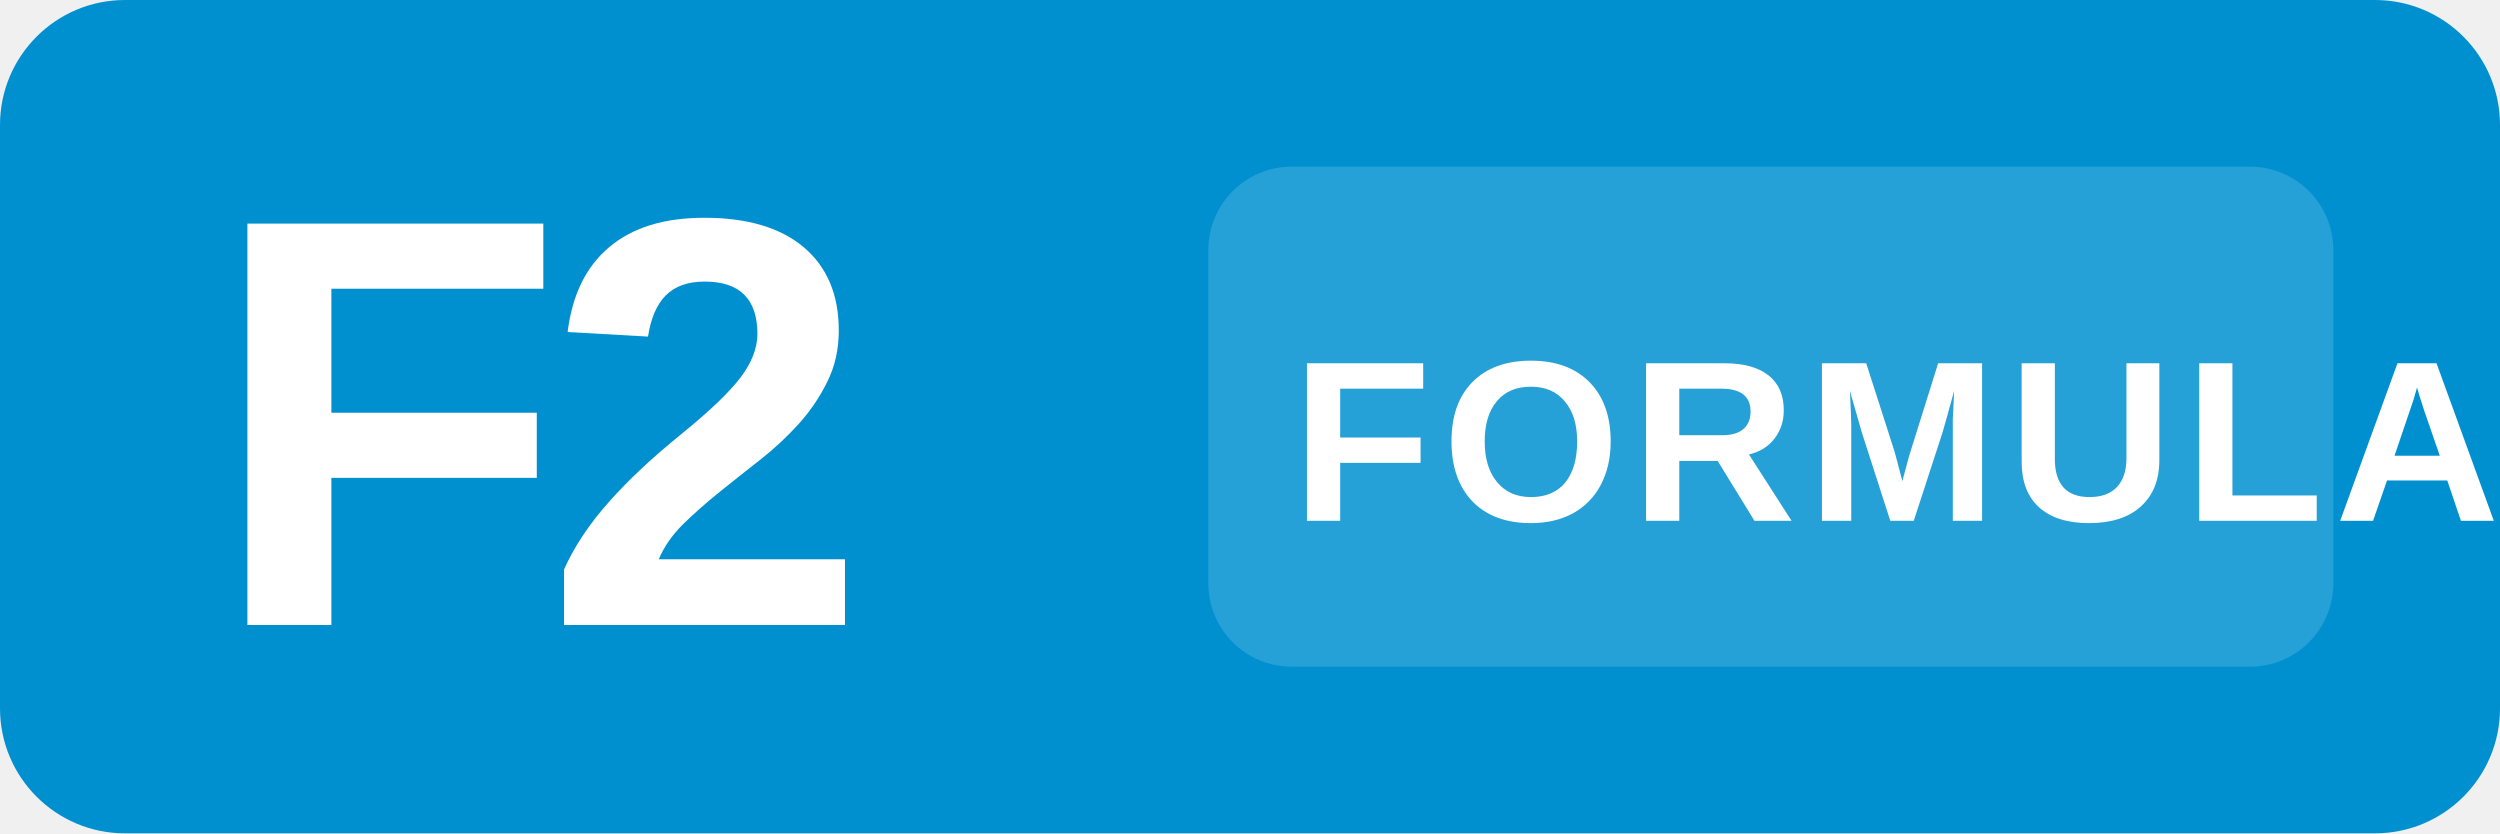
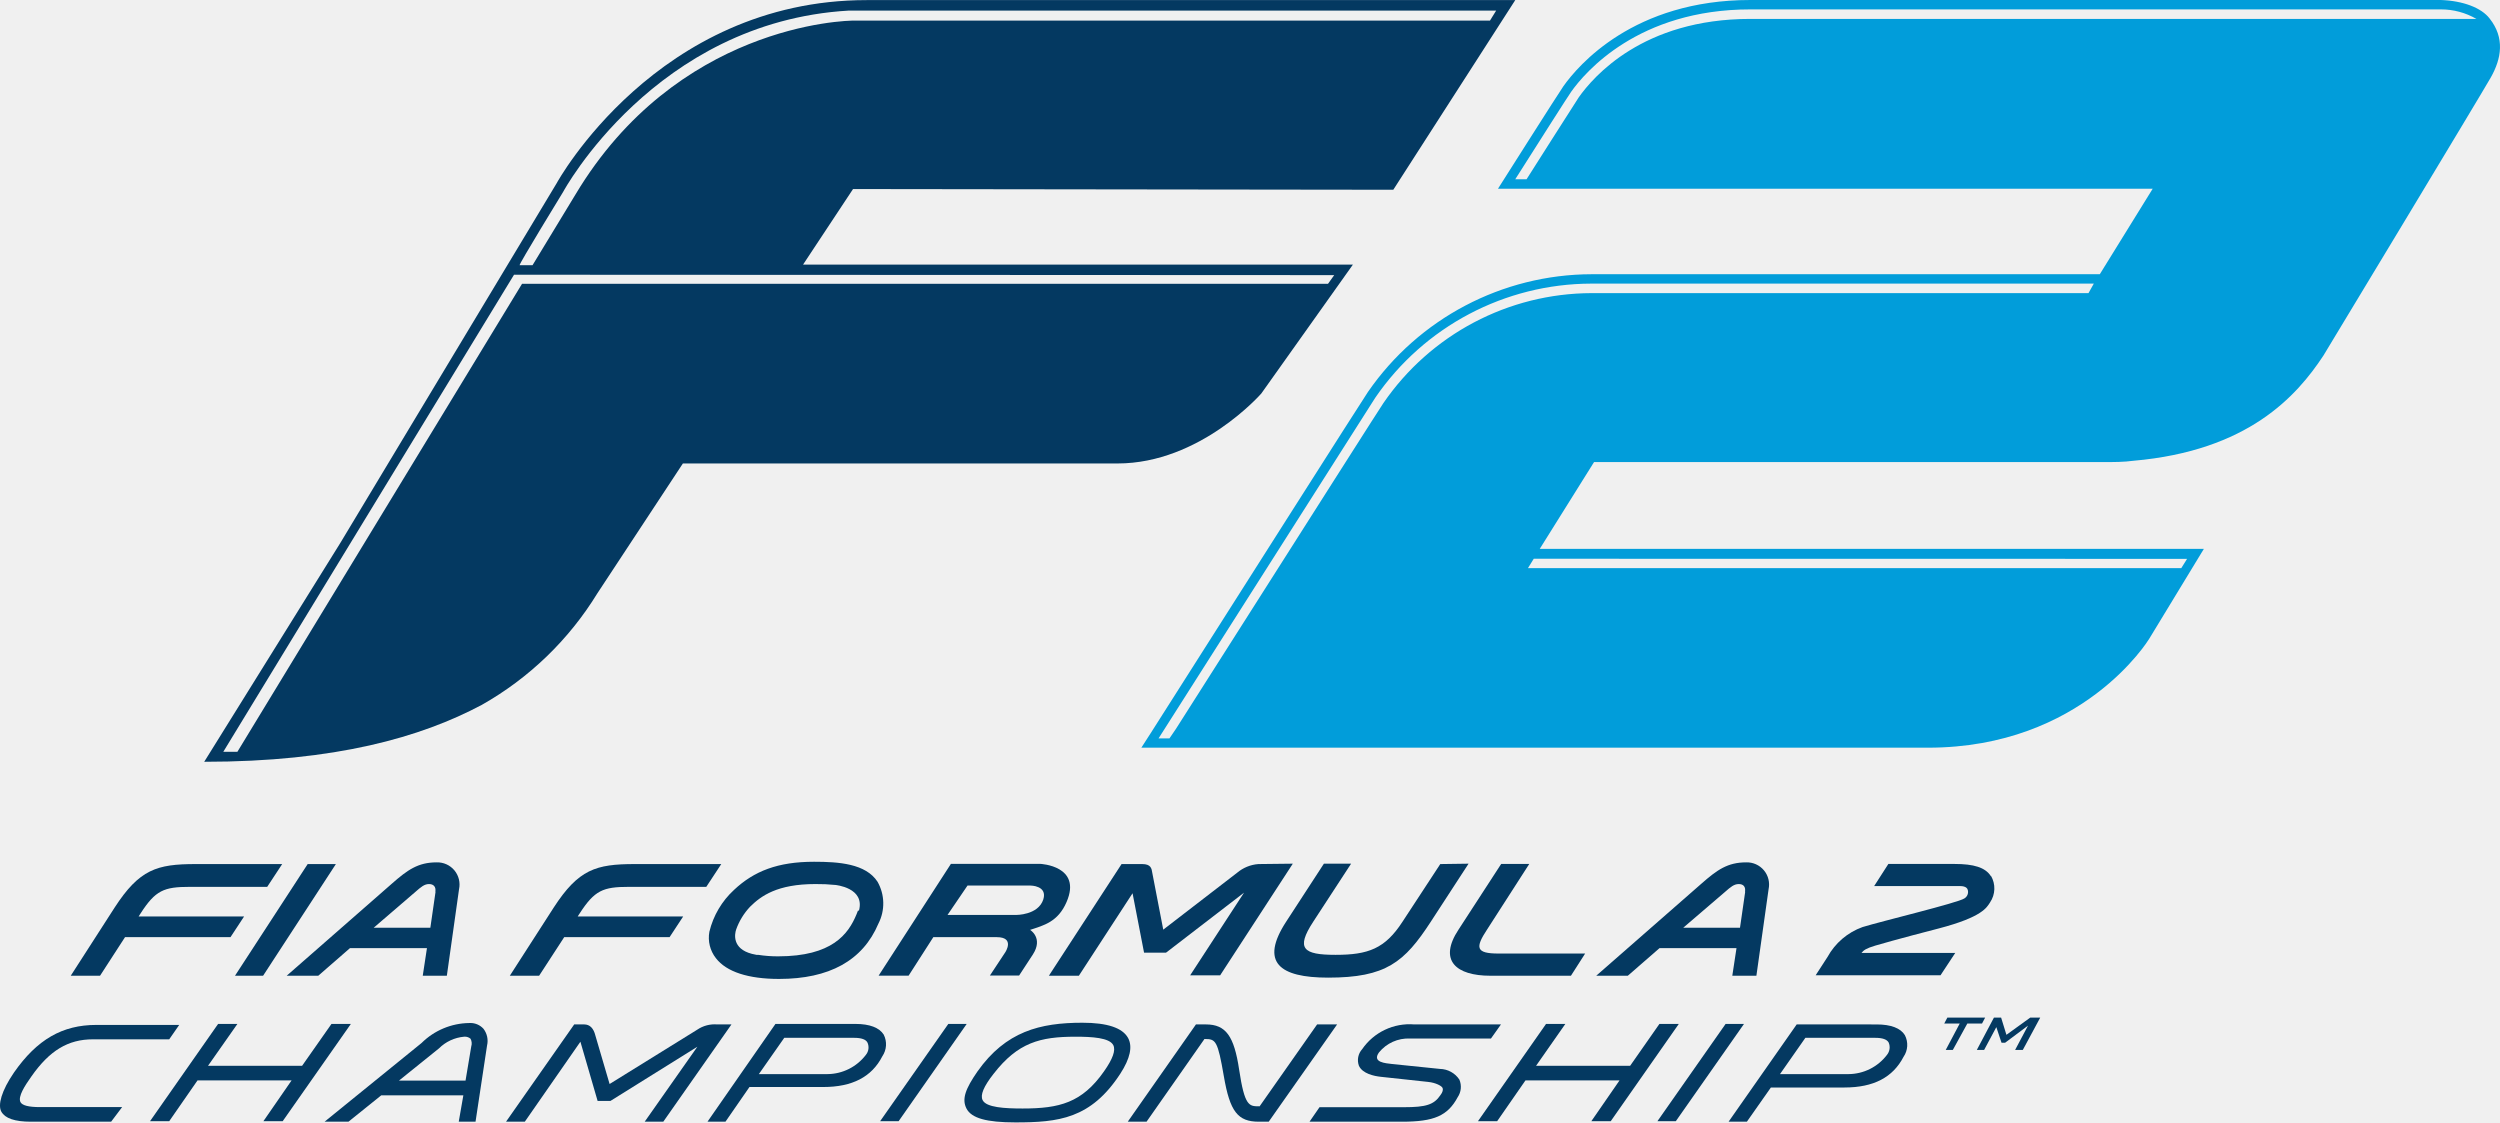
- <svg xmlns="http://www.w3.org/2000/svg" viewBox="0 0 120 40" fill="none">
-   <rect width="120" height="40" rx="6" fill="#0090D0" />
-   <text x="10" y="30" font-family="Arial Black, Arial, sans-serif" font-weight="900" font-size="28" fill="white" letter-spacing="-1">F2</text>
-   <rect x="58" y="8" width="54" height="24" rx="4" fill="white" fill-opacity="0.15" />
-   <text x="62" y="25" font-family="Arial, sans-serif" font-weight="700" font-size="11" fill="white" letter-spacing="0.5">FORMULA</text>
+ <svg xmlns="http://www.w3.org/2000/svg" height="211.01" width="470" viewBox="0 0 1000 448.958">
+   <defs>
+     <style id="style2">.cls-1{fill:#fff}</style>
+   </defs>
+   <path d="m 718.672,409.773 -27.235,38.904 h 7.318 l 9.599,-13.676 h 29.43 c 11.637,0 19.355,-4.032 23.634,-12.27 a 8.438,8.438 0 0 0 0.523,-8.685 c -1.72,-2.799 -5.6,-4.272 -11.278,-4.272 z m 3.476,5.358 h 27.992 c 2.839,0 4.639,0.635 5.319,1.874 a 4.799,4.799 0 0 1 -0.679,4.96 19.475,19.475 0 0 1 -15.355,7.678 h -27.43 z" style="fill:#043961;fill-opacity:1;stroke-width:3.999" id="path104" />
+   <path d="m 432.991,409.093 c -17.035,0 -30.672,3.476 -41.989,19.471 -4.759,6.878 -6.397,11.04 -4.397,14.879 1.999,3.839 7.993,5.514 19.549,5.514 17.155,0 30.192,-1.355 41.989,-19.51 3.919,-6.038 4.957,-10.838 3.077,-14.277 -2.239,-4.039 -8.312,-6.076 -18.229,-6.076 z m -2.843,5.592 h 0.078 c 6.598,0 13.522,0.399 15.082,3.358 1.04,2.039 -0.159,5.482 -3.718,10.521 -8.798,12.557 -17.838,14.84 -32.554,14.84 -7.158,0 -14.556,-0.407 -15.996,-3.366 -1,-1.999 0.398,-5.434 4.397,-10.513 9.717,-12.517 18.634,-14.84 32.71,-14.84 z" style="fill:#043961;fill-opacity:1;stroke-width:3.999" id="path14" />
+   <path d="m 310.181,409.57 -27.188,39.107 h 7.193 l 9.599,-13.871 h 29.516 c 11.637,0 19.388,-4.04 23.626,-12.278 a 8.558,8.558 0 0 0 0.562,-8.677 c -1.76,-2.799 -5.639,-4.28 -11.317,-4.28 z m 3.522,5.561 h 27.992 c 2.839,0 4.64,0.635 5.28,1.874 a 4.679,4.679 0 0 1 -0.64,4.96 19.475,19.475 0 0 1 -15.355,7.678 h -27.438 z" style="fill:#043961;fill-opacity:1;stroke-width:3.999" id="path100" />
+   <path d="m 188.143,409.195 a 7.078,7.078 0 0 0 -0.445,0.016 27.593,27.593 0 0 0 -19.081,7.998 l -38.786,31.468 h 9.56 l 13.114,-10.552 h 32.835 l -1.843,10.552 h 6.717 l 4.6,-30.429 a 7.998,7.998 0 0 0 -1.437,-6.756 7.078,7.078 0 0 0 -5.233,-2.296 z m -2.21,5.475 a 3.399,3.399 0 0 1 2.281,0.82 3.999,3.999 0 0 1 0.281,3.116 l -2.281,13.637 h -26.633 l 15.996,-12.879 a 16.236,16.236 0 0 1 10.036,-4.678 3.399,3.399 0 0 1 0.32,-0.016 z" style="fill:#043961;fill-opacity:1;stroke-width:3.999" id="path10" />
+   <path d="m 698.475,344.946 c -7.398,0 -11.591,2.963 -17.909,8.521 l -42.075,36.826 h 12.637 l 12.676,-11.036 h 30.796 l -1.679,11.036 h 9.638 l 4.874,-34.592 a 8.878,8.878 0 0 0 -8.959,-10.755 z m -2.952,8.677 c 1.919,0 2.796,1.198 2.476,3.077 h 0.078 l -2.078,14.402 h -22.713 l 16.792,-14.402 c 2.159,-1.879 3.524,-3.077 5.444,-3.077 z" style="fill:#043961;fill-opacity:1;stroke-width:3.999" id="path18" />
+   <path d="m 380.365,345.548 -28.914,44.707 h 11.997 l 9.88,-15.394 h 25.353 c 7.438,0 3.437,6.037 3.437,6.037 l -6.155,9.318 h 11.677 l 5.514,-8.435 c 4.239,-6.558 -1.078,-9.802 -1.078,-9.802 h -0.117 c 5.559,-1.84 11.237,-3.194 14.676,-11.192 6.278,-14.516 -10.521,-15.238 -10.521,-15.238 z m 6.639,8.677 h 25.228 c 0,0 6.844,0.002 5.085,5.561 -2.039,6.318 -10.919,6.194 -10.919,6.194 h -0.078 -27.313 z" style="fill:#043961;fill-opacity:1;stroke-width:3.999" id="path62" />
+   <path d="m 325.622,344.704 c -14.476,0 -23.994,3.721 -31.991,11.239 a 33.351,33.351 0 0 0 -9.88,16.753 13.236,13.236 0 0 0 2.601,10.56 c 4.239,5.519 13.038,8.318 25.274,8.318 19.995,0 33.469,-7.274 39.747,-22.15 a 17.595,17.595 0 0 0 -0.359,-16.722 c -4.719,-7.238 -15.474,-7.998 -25.392,-7.998 z m 0.515,8.919 a 71.981,71.981 0 0 1 7.998,0.359 c 0,0 11.994,1.08 9.435,10.318 l -0.359,-0.117 c -0.2,0.56 -0.394,1.075 -0.594,1.515 -3.279,7.998 -9.805,16.839 -31.359,16.839 a 50.706,50.706 0 0 1 -7.998,-0.601 h -0.679 l -1.835,-0.398 c -7.998,-2.079 -6.879,-7.996 -6.28,-9.755 a 26.033,26.033 0 0 1 5.561,-9.084 c 4.359,-4.319 10.834,-9.076 26.11,-9.076 z" style="fill:#043961;fill-opacity:1;stroke-width:3.999" id="path58" />
+   <path d="m 174.662,344.946 c -7.398,0 -11.599,2.963 -17.917,8.521 l -42.067,36.826 h 12.629 l 12.676,-11.036 h 30.796 l -1.679,11.036 h 9.638 l 4.874,-34.592 a 8.878,8.878 0 0 0 -8.951,-10.755 z m -3.046,8.677 c 1.879,0 2.843,1.198 2.523,3.077 h 0.078 l -2.078,14.402 h -22.674 l 16.753,-14.402 c 2.159,-1.879 3.517,-3.077 5.397,-3.077 z" style="fill:#043961;fill-opacity:1;stroke-width:3.999" id="path82" />
+   <path d="m 700.115,0 c -46.708,0 -68.899,26.23 -74.738,34.467 -1.76,2.479 -26.196,41.036 -26.196,41.036 h 261.891 l -21.151,34.186 H 636.616 a 109.051,109.051 0 0 0 -89.421,47.065 c -0.92,1.2 -54.858,86.059 -86.93,136.526 l -3.726,5.795 h 314.642 c 61.863,0 88.252,-43.143 88.492,-43.543 l 21.877,-35.99 H 615.903 l 21.713,-34.709 h 203.945 c 3.999,0 7.995,-0.003 11.794,-0.523 45.868,-3.999 65.302,-25.832 75.98,-42.028 0.48,-0.72 64.383,-106.572 66.982,-111.29 4.279,-7.558 5.682,-15.837 -0.476,-23.595 C 992.561,3.118 985.28,0.32 976.322,0 Z m 0.04,3.757 h 276.207 a 28.272,28.272 0 0 1 14.199,3.804 h -290.445 c -43.068,0 -62.817,23.234 -68.575,31.312 -0.76,1.08 -20.916,32.827 -20.916,32.827 h -4.522 C 615.579,56.744 627.375,38.229 628.494,36.67 633.973,28.952 655.287,3.757 700.155,3.757 Z M 636.452,113.446 h 201.071 l -2.124,3.804 H 636.616 a 101.293,101.293 0 0 0 -83.259,43.988 c -1.04,1.48 -23.433,36.629 -83.017,130.363 l -2.562,3.757 h -4.358 c 53.066,-83.418 85.536,-134.404 86.695,-136.284 a 105.052,105.052 0 0 1 86.336,-45.628 z m -22.955,110.056 261.336,0.039 -2.32,3.718 H 611.178 Z" style="fill:#019dda;fill-opacity:1;stroke-width:3.999" id="path31" />
+   <path d="m 346.694,0.039 c -83.977,0 -123.967,73.144 -123.967,73.144 L 136.149,217.145 81.687,304.715 c 52.546,0 86.736,-9.835 111.009,-22.752 a 128.166,128.166 0 0 0 46.222,-44.59 l 34.233,-51.986 h 173.836 c 33.151,0 57.539,-27.992 57.539,-27.992 l 36.631,-51.541 H 321.217 l 19.995,-30.234 216.106,0.281 48.784,-75.862 z m -7.279,4.202 h 259.048 l -2.476,3.999 H 342.414 C 337.415,8.04 270.591,10.354 230.202,77.776 L 213.011,106.089 h -5.163 c -0.56,0 17.394,-29.312 17.394,-29.312 0,0 36.633,-67.976 114.172,-72.535 z M 205.607,109.892 l 328.076,0.156 -2.484,3.483 h -322.39 L 94.957,300.716 h -5.639 z" style="fill:#043961;fill-opacity:1;stroke-width:3.999" id="path6" />
+   <path id="path39" d="m 12.342,448.68 c -6.478,0 -10.317,-1.36 -11.797,-3.999 -1.48,-2.639 0,-8.318 5.079,-15.716 9.198,-13.156 19.315,-18.995 32.871,-18.995 h 33.191 l -3.999,5.758 H 37.175 c -9.957,0 -17.355,4.479 -24.633,14.876 -2.599,3.679 -5.439,7.998 -4.359,10.237 0.68,1.32 3.239,1.999 7.798,1.999 h 32.871 l -4.399,5.838 z" style="fill:#043961;fill-opacity:1;stroke-width:3.999" />
+   <path id="path92" d="m 636.534,448.48 11.277,-16.316 h -37.63 l -11.317,16.316 h -7.678 l 27.233,-38.91 h 7.718 l -11.717,16.756 h 37.63 l 11.717,-16.756 h 7.758 l -27.233,38.91 z" style="fill:#043961;fill-opacity:1;stroke-width:3.999" />
+   <path id="path8" d="m 105.357,448.48 11.277,-16.316 H 79.004 l -11.317,16.316 h -7.678 l 27.233,-38.91 h 7.718 l -11.757,16.756 h 37.63 l 11.757,-16.756 h 7.758 l -27.273,38.91 z" style="fill:#043961;fill-opacity:1;stroke-width:3.999" />
+   <path id="path98" d="m 257.876,448.68 21.074,-29.992 -34.751,21.674 h -5.159 l -6.878,-23.674 -22.234,31.991 h -7.518 l 27.273,-38.91 h 3.999 c 2.239,0 3.759,1.52 4.479,4.479 l 5.678,19.355 35.031,-21.714 a 12.437,12.437 0 0 1 7.998,-2.119 h 5.718 l -27.273,38.91 z" style="fill:#043961;fill-opacity:1;stroke-width:3.999" />
+   <path style="fill:#043961;fill-opacity:1;stroke-width:3.999" id="path12" d="m 352.051,448.48 27.273,-38.91 h 7.358 l -27.233,38.91 z m 310.917,0 27.273,-38.91 h 7.358 l -27.273,38.91 z" class="cls-1" />
+   <path id="path80" d="m 523.805,448.68 3.999,-5.798 h 33.791 c 8.798,0 11.997,-1 14.556,-4.799 0.92,-1.2 1.2,-2.199 0.84,-2.959 -0.36,-0.76 -2.639,-2.039 -5.758,-2.359 l -18.875,-2.039 c -2.679,-0.28 -7.358,-1.24 -8.798,-4.439 a 6.558,6.558 0 0 1 1.32,-6.638 23.034,23.034 0 0 1 20.874,-9.877 h 34.631 l -3.999,5.638 h -32.391 a 15.116,15.116 0 0 0 -12.397,5.559 c -2.879,3.999 2.599,4.319 5.279,4.639 l 19.115,1.959 a 9.517,9.517 0 0 1 7.758,4.279 7.358,7.358 0 0 1 -0.68,7.038 c -3.999,7.438 -9.437,9.797 -22.234,9.797 z" style="fill:#043961;fill-opacity:1;stroke-width:3.999" />
+   <path id="path78" d="m 503.53,448.68 c -8.398,0 -11.557,-3.999 -13.996,-18.195 -2.439,-14.196 -3.239,-14.876 -7.518,-14.876 h -0.24 l -23.154,33.071 h -7.518 l 27.273,-38.91 h 3.999 c 7.998,0 11.277,4.719 13.276,18.075 2.199,14.676 3.999,14.676 7.998,14.676 h 0.2 l 22.994,-32.751 h 7.998 l -27.353,38.91 z" style="fill:#043961;fill-opacity:1;stroke-width:3.999" />
+   <path style="fill:#043961;fill-opacity:1;stroke-width:3.999" id="path16" d="M 123.072,345.627 94,390.295 H 105.237 L 134.349,345.627 Z" class="cls-1" />
+   <path id="path72" d="m 809.128,419.967 h -3.079 l 5.159,-9.717 -9.158,6.838 h -1.44 l -2.079,-6.238 -4.879,9.118 h -2.919 l 6.838,-12.917 h 2.879 l 2.119,6.878 9.517,-6.878 h 3.999 z" style="fill:#043961;fill-opacity:1;stroke-width:3.999" />
+   <path id="path70" d="m 781.136,419.967 h -2.839 l 5.598,-10.557 h -6.198 l 1.24,-2.359 h 15.116 l -1.24,2.359 h -5.878 z" style="fill:#043961;fill-opacity:1;stroke-width:3.999" />
+   <path id="path68" d="m 75.885,354.745 h 30.992 l 5.998,-9.118 H 78.244 c -15.516,0 -22.474,2.119 -32.391,17.395 l -17.555,27.273 h 11.717 l 9.997,-15.436 h 42.189 l 5.439,-8.278 h -42.189 l 0.8,-1.24 c 5.918,-9.198 9.317,-10.597 19.635,-10.597" style="fill:#043961;fill-opacity:1;stroke-width:3.999" />
+   <path id="path66" d="m 251.518,354.745 h 30.992 l 5.998,-9.118 h -34.631 c -15.516,0 -22.474,2.119 -32.391,17.395 l -17.555,27.273 h 11.717 l 10.037,-15.436 h 42.149 l 5.439,-8.278 h -42.189 l 0.8,-1.24 c 5.958,-9.198 9.318,-10.597 19.635,-10.597" style="fill:#043961;fill-opacity:1;stroke-width:3.999" />
+   <path id="path56" d="m 503.33,345.627 a 14.916,14.916 0 0 0 -8.438,3.439 l -29.592,22.794 -4.399,-22.794 c -0.24,-1.68 -0.56,-3.439 -3.999,-3.439 h -8.278 l -29.072,44.668 h 11.997 l 21.474,-32.991 4.599,23.754 h 8.798 l 31.192,-23.994 -21.554,33.071 h 11.997 l 29.072,-44.668 z" style="fill:#043961;fill-opacity:1;stroke-width:3.999" />
+   <path id="path54" d="m 576.111,345.627 -15.116,23.074 c -6.998,10.797 -13.756,13.236 -26.753,13.236 -12.997,0 -15.996,-2.439 -8.958,-13.236 l 15.156,-23.234 h -10.877 l -15.116,23.234 c -10.557,16.236 -2.719,22.354 16.795,22.354 23.114,0 30.512,-6.118 41.069,-22.354 l 15.116,-23.234 z" style="fill:#043961;fill-opacity:1;stroke-width:3.999" />
+   <path id="path52" d="m 594.826,371.82 16.875,-26.233 h -11.237 l -17.035,26.233 c -8.198,12.397 -0.96,18.475 12.677,18.475 h 32.271 l 5.678,-8.878 h -34.631 c -9.118,0 -9.397,-2.319 -4.599,-9.597" style="fill:#043961;fill-opacity:1;stroke-width:3.999" />
+   <path id="path50" d="m 796.372,350.506 c -2.199,-3.559 -6.958,-4.919 -14.436,-4.919 h -26.593 l -5.678,8.838 h 34.151 c 0.72,0 2.999,0 3.319,1.64 a 2.999,2.999 0 0 1 -1.4,3.319 c -2.759,1.8 -32.711,8.998 -40.709,11.437 a 25.993,25.993 0 0 0 -14.036,11.997 c -3.559,5.439 -4.719,7.278 -4.719,7.278 h 49.947 l 5.878,-8.918 h -37.51 c 0.88,-1.12 1.919,-1.84 5.479,-2.919 7.438,-2.199 23.474,-6.398 25.433,-6.878 17.595,-4.599 19.235,-8.478 20.514,-10.397 a 9.997,9.997 0 0 0 0.36,-10.677" style="fill:#043961;fill-opacity:1;stroke-width:3.999" />
</svg>
